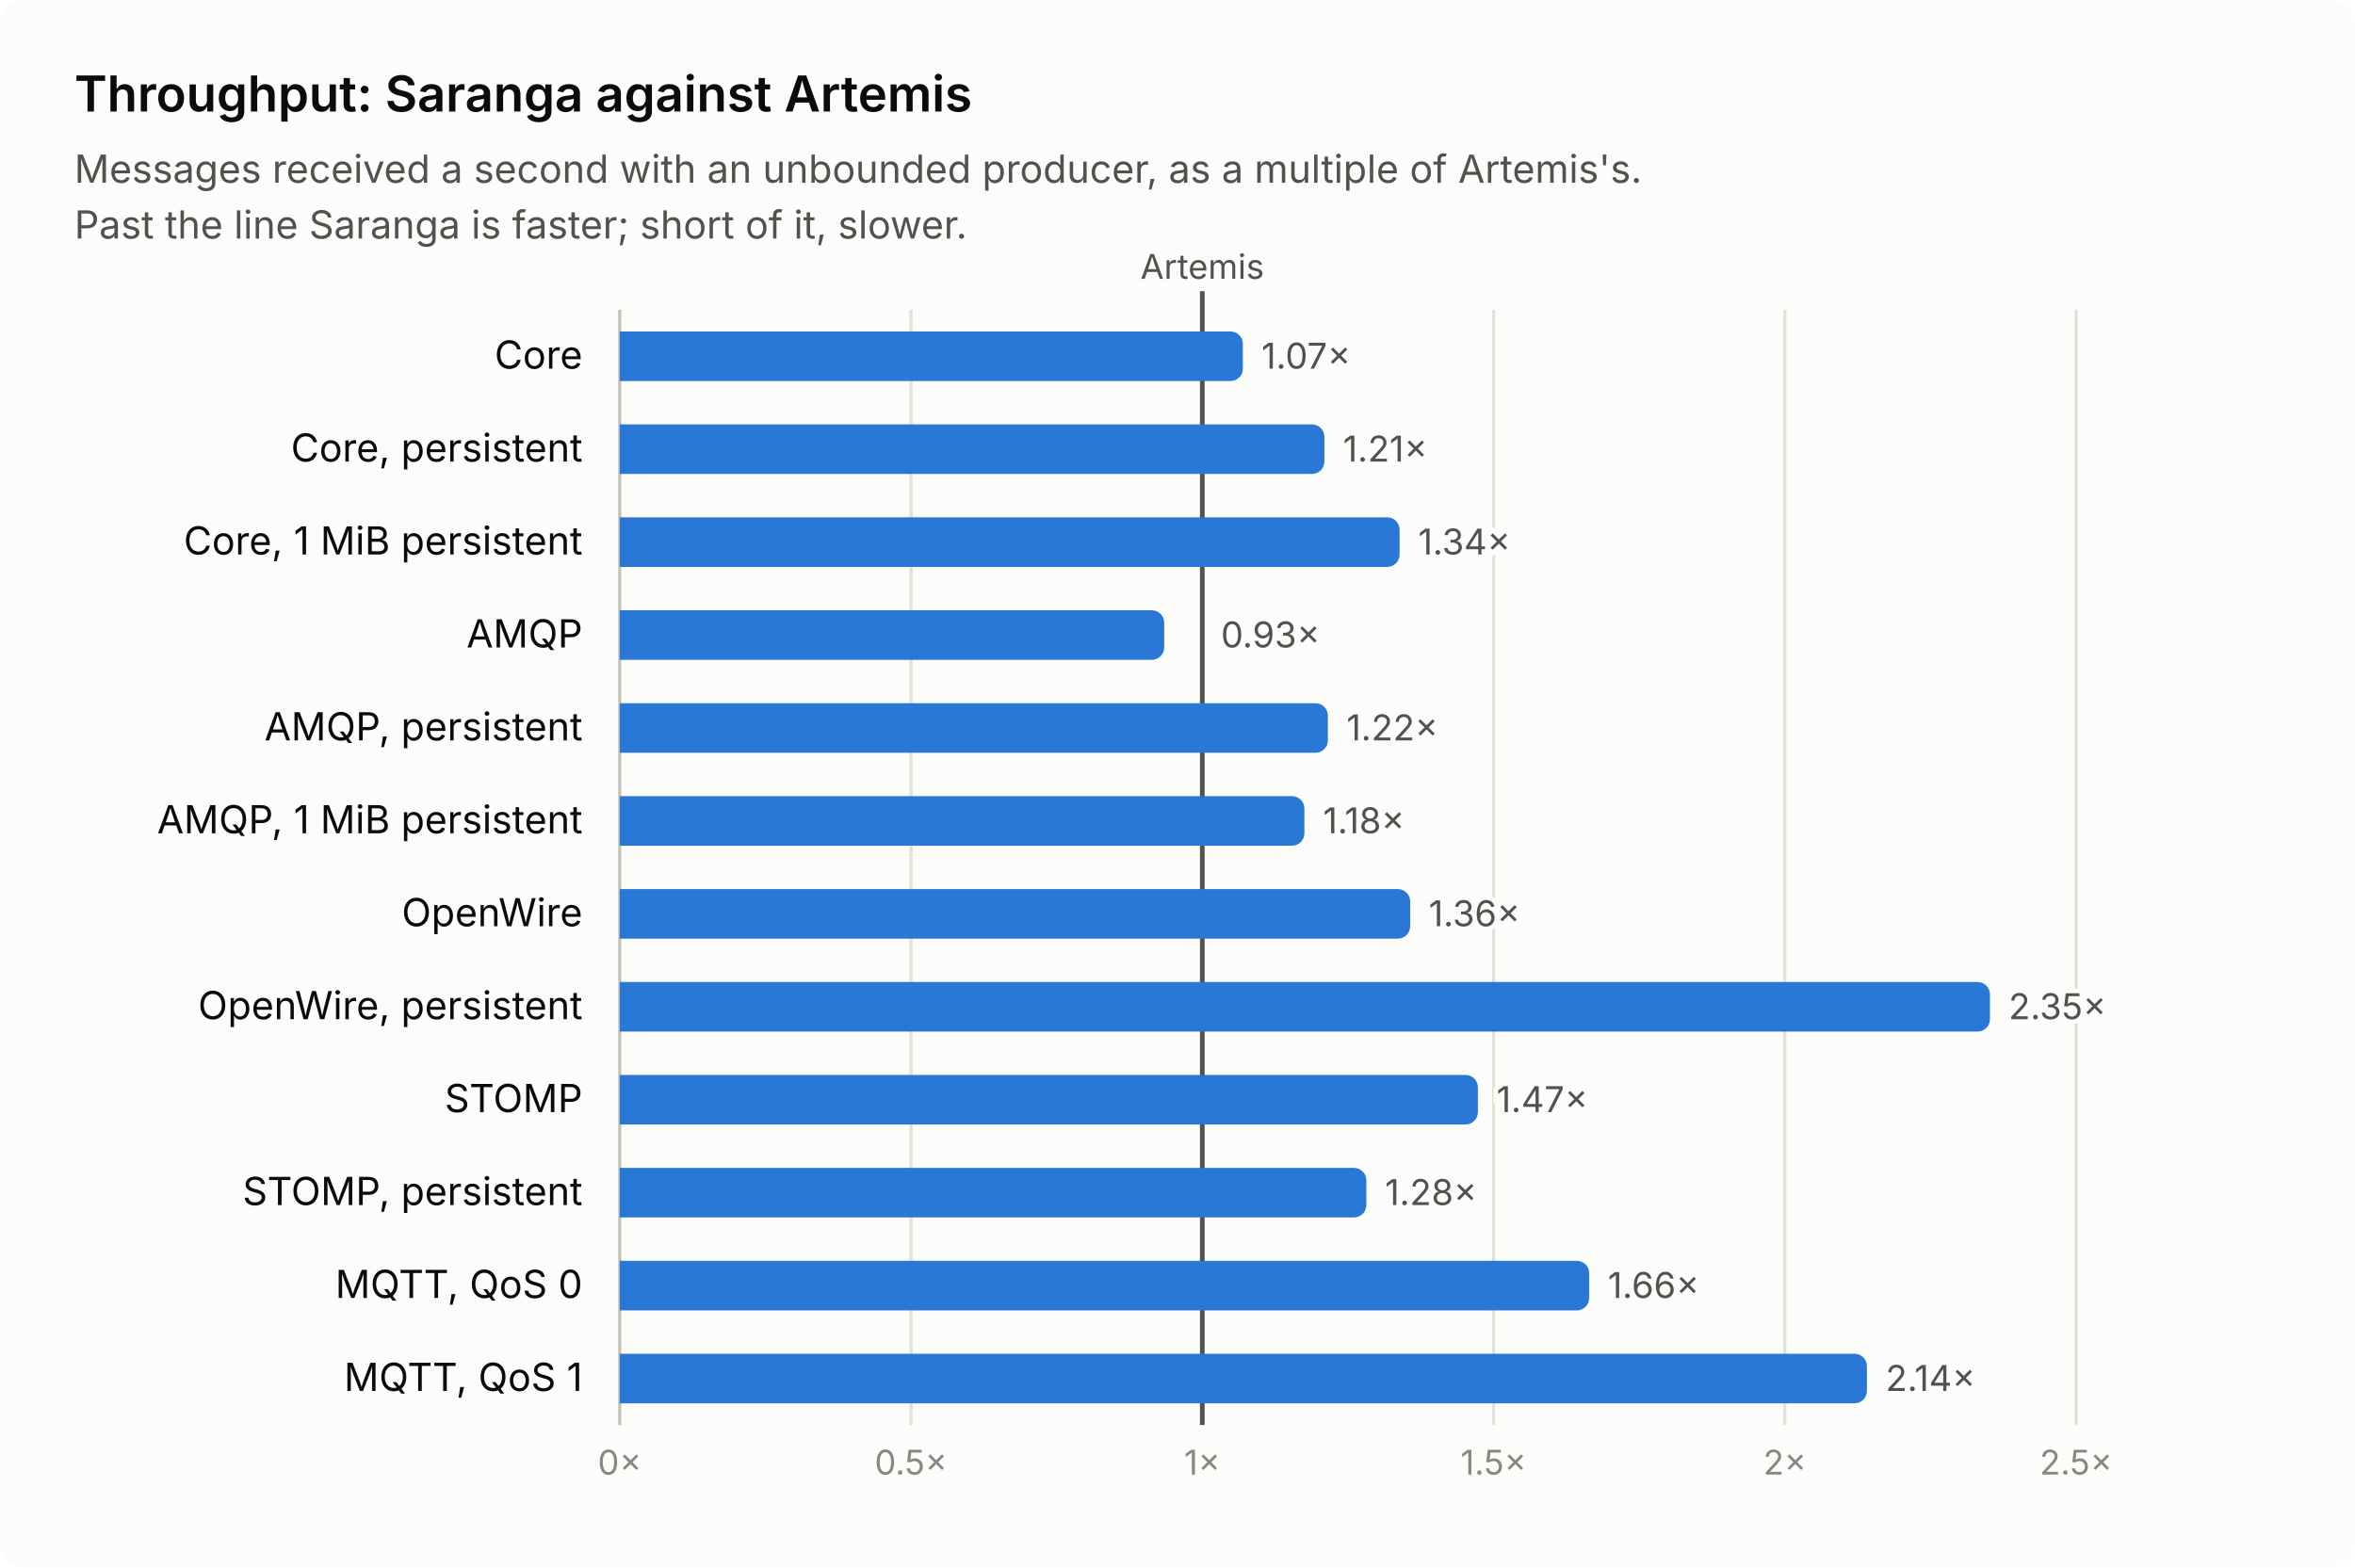
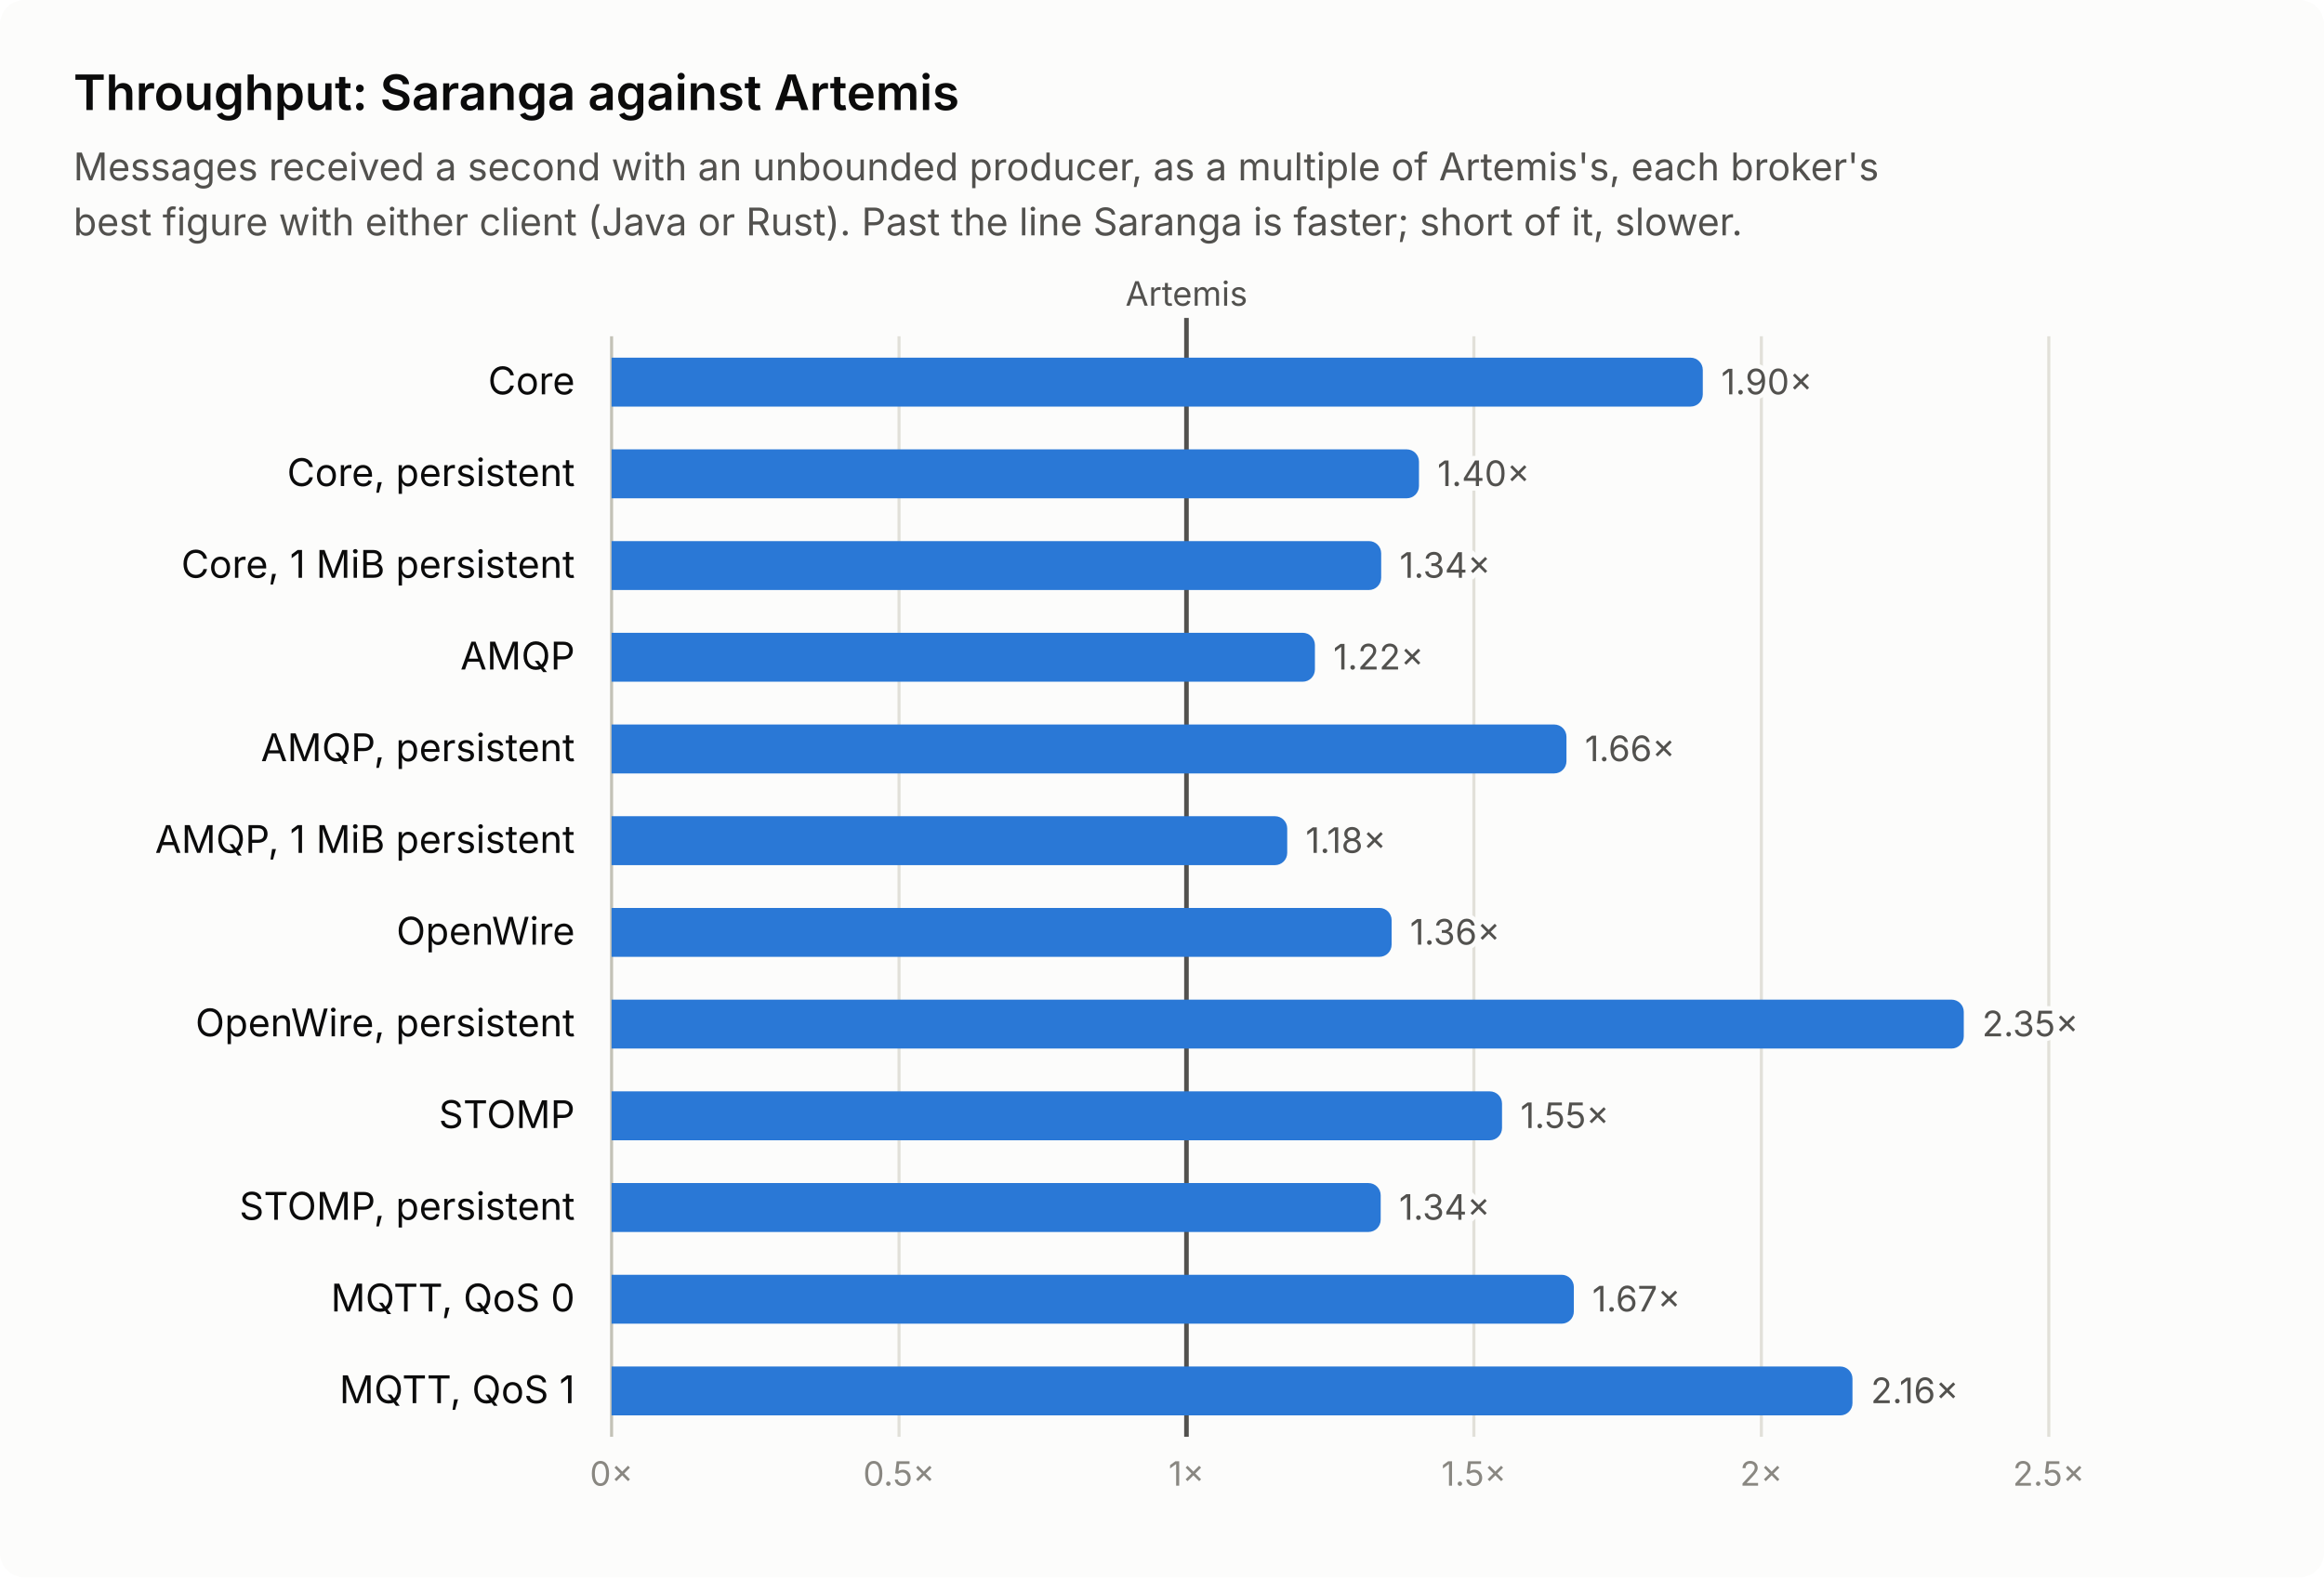
- <svg xmlns="http://www.w3.org/2000/svg" width="760" height="506" viewBox="0 0 760 506" role="img" aria-labelledby="title desc" font-family="system-ui, -apple-system, &quot;Segoe UI&quot;, sans-serif">
-   <rect width="760" height="506" rx="8" fill="#fcfcfb" />
+ <svg xmlns="http://www.w3.org/2000/svg" width="760" height="516" viewBox="0 0 760 516" role="img" aria-labelledby="title desc" font-family="system-ui, -apple-system, &quot;Segoe UI&quot;, sans-serif">
+   <rect width="760" height="516" rx="8" fill="#fcfcfb" />
  <text x="24" y="36" font-size="16" font-weight="600" fill="#0b0b0b">Throughput: Saranga against Artemis</text>
-   <text x="24" y="59" font-size="12.5" fill="#52514e">Messages received a second with an unbounded producer, as a multiple of Artemis's.</text>
-   <text x="24" y="77" font-size="12.5" fill="#52514e">Past the line Saranga is faster; short of it, slower.</text>
-   <line x1="200" x2="200" y1="100" y2="460" stroke="#c3c2b7" stroke-width="1" />
-   <text x="200" y="476" font-size="11" fill="#898781" text-anchor="middle" style="font-variant-numeric: tabular-nums">0×</text>
-   <line x1="294" x2="294" y1="100" y2="460" stroke="#e1e0d9" stroke-width="1" />
-   <text x="294" y="476" font-size="11" fill="#898781" text-anchor="middle" style="font-variant-numeric: tabular-nums">0.5×</text>
-   <line x1="388" x2="388" y1="100" y2="460" stroke="#e1e0d9" stroke-width="1" />
-   <text x="388" y="476" font-size="11" fill="#898781" text-anchor="middle" style="font-variant-numeric: tabular-nums">1×</text>
-   <line x1="482" x2="482" y1="100" y2="460" stroke="#e1e0d9" stroke-width="1" />
-   <text x="482" y="476" font-size="11" fill="#898781" text-anchor="middle" style="font-variant-numeric: tabular-nums">1.5×</text>
-   <line x1="576" x2="576" y1="100" y2="460" stroke="#e1e0d9" stroke-width="1" />
-   <text x="576" y="476" font-size="11" fill="#898781" text-anchor="middle" style="font-variant-numeric: tabular-nums">2×</text>
-   <line x1="670" x2="670" y1="100" y2="460" stroke="#e1e0d9" stroke-width="1" />
-   <text x="670" y="476" font-size="11" fill="#898781" text-anchor="middle" style="font-variant-numeric: tabular-nums">2.5×</text>
-   <line x1="388" x2="388" y1="94" y2="460" stroke="#52514e" stroke-width="1.5" />
-   <text x="388" y="90" font-size="11" fill="#52514e" text-anchor="middle">Artemis</text>
-   <text x="188" y="119" font-size="12.5" fill="#0b0b0b" text-anchor="end">Core</text>
-   <path d="M200 107h197.093a4 4 0 0 1 4 4v8a4 4 0 0 1 -4 4h-197.093z" fill="#2a78d6" />
-   <text x="407.093" y="119" font-size="11.5" fill="#52514e" stroke="#fcfcfb" stroke-width="3" paint-order="stroke" style="font-variant-numeric: tabular-nums">1.07×</text>
-   <text x="188" y="149" font-size="12.5" fill="#0b0b0b" text-anchor="end">Core, persistent</text>
-   <path d="M200 137h223.402a4 4 0 0 1 4 4v8a4 4 0 0 1 -4 4h-223.402z" fill="#2a78d6" />
-   <text x="433.402" y="149" font-size="11.5" fill="#52514e" stroke="#fcfcfb" stroke-width="3" paint-order="stroke" style="font-variant-numeric: tabular-nums">1.21×</text>
-   <text x="188" y="179" font-size="12.5" fill="#0b0b0b" text-anchor="end">Core, 1 MiB persistent</text>
-   <path d="M200 167h247.677a4 4 0 0 1 4 4v8a4 4 0 0 1 -4 4h-247.677z" fill="#2a78d6" />
-   <text x="457.677" y="179" font-size="11.5" fill="#52514e" stroke="#fcfcfb" stroke-width="3" paint-order="stroke" style="font-variant-numeric: tabular-nums">1.34×</text>
-   <text x="188" y="209" font-size="12.5" fill="#0b0b0b" text-anchor="end">AMQP</text>
-   <path d="M200 197h171.716a4 4 0 0 1 4 4v8a4 4 0 0 1 -4 4h-171.716z" fill="#2a78d6" />
-   <text x="394" y="209" font-size="11.5" fill="#52514e" stroke="#fcfcfb" stroke-width="3" paint-order="stroke" style="font-variant-numeric: tabular-nums">0.93×</text>
-   <text x="188" y="239" font-size="12.5" fill="#0b0b0b" text-anchor="end">AMQP, persistent</text>
-   <path d="M200 227h224.534a4 4 0 0 1 4 4v8a4 4 0 0 1 -4 4h-224.534z" fill="#2a78d6" />
-   <text x="434.534" y="239" font-size="11.5" fill="#52514e" stroke="#fcfcfb" stroke-width="3" paint-order="stroke" style="font-variant-numeric: tabular-nums">1.22×</text>
-   <text x="188" y="269" font-size="12.5" fill="#0b0b0b" text-anchor="end">AMQP, 1 MiB persistent</text>
-   <path d="M200 257h216.948a4 4 0 0 1 4 4v8a4 4 0 0 1 -4 4h-216.948z" fill="#2a78d6" />
-   <text x="426.948" y="269" font-size="11.5" fill="#52514e" stroke="#fcfcfb" stroke-width="3" paint-order="stroke" style="font-variant-numeric: tabular-nums">1.18×</text>
-   <text x="188" y="299" font-size="12.5" fill="#0b0b0b" text-anchor="end">OpenWire</text>
-   <path d="M200 287h251.092a4 4 0 0 1 4 4v8a4 4 0 0 1 -4 4h-251.092z" fill="#2a78d6" />
-   <text x="461.092" y="299" font-size="11.5" fill="#52514e" stroke="#fcfcfb" stroke-width="3" paint-order="stroke" style="font-variant-numeric: tabular-nums">1.36×</text>
-   <text x="188" y="329" font-size="12.5" fill="#0b0b0b" text-anchor="end">OpenWire, persistent</text>
-   <path d="M200 317h438.197a4 4 0 0 1 4 4v8a4 4 0 0 1 -4 4h-438.197z" fill="#2a78d6" />
-   <text x="648.197" y="329" font-size="11.5" fill="#52514e" stroke="#fcfcfb" stroke-width="3" paint-order="stroke" style="font-variant-numeric: tabular-nums">2.35×</text>
-   <text x="188" y="359" font-size="12.5" fill="#0b0b0b" text-anchor="end">STOMP</text>
-   <path d="M200 347h272.949a4 4 0 0 1 4 4v8a4 4 0 0 1 -4 4h-272.949z" fill="#2a78d6" />
-   <text x="482.949" y="359" font-size="11.5" fill="#52514e" stroke="#fcfcfb" stroke-width="3" paint-order="stroke" style="font-variant-numeric: tabular-nums">1.47×</text>
-   <text x="188" y="389" font-size="12.5" fill="#0b0b0b" text-anchor="end">STOMP, persistent</text>
-   <path d="M200 377h236.944a4 4 0 0 1 4 4v8a4 4 0 0 1 -4 4h-236.944z" fill="#2a78d6" />
-   <text x="446.944" y="389" font-size="11.5" fill="#52514e" stroke="#fcfcfb" stroke-width="3" paint-order="stroke" style="font-variant-numeric: tabular-nums">1.28×</text>
-   <text x="188" y="419" font-size="12.5" fill="#0b0b0b" text-anchor="end">MQTT, QoS 0</text>
-   <path d="M200 407h308.867a4 4 0 0 1 4 4v8a4 4 0 0 1 -4 4h-308.867z" fill="#2a78d6" />
-   <text x="518.867" y="419" font-size="11.5" fill="#52514e" stroke="#fcfcfb" stroke-width="3" paint-order="stroke" style="font-variant-numeric: tabular-nums">1.66×</text>
-   <text x="188" y="449" font-size="12.5" fill="#0b0b0b" text-anchor="end">MQTT, QoS 1</text>
-   <path d="M200 437h398.491a4 4 0 0 1 4 4v8a4 4 0 0 1 -4 4h-398.491z" fill="#2a78d6" />
-   <text x="608.491" y="449" font-size="11.5" fill="#52514e" stroke="#fcfcfb" stroke-width="3" paint-order="stroke" style="font-variant-numeric: tabular-nums">2.14×</text>
+   <text x="24" y="59" font-size="12.5" fill="#52514e">Messages received a second with an unbounded producer, as a multiple of Artemis's, each broker's</text>
+   <text x="24" y="77" font-size="12.5" fill="#52514e">best figure with either client (Java or Rust). Past the line Saranga is faster; short of it, slower.</text>
+   <line x1="200" x2="200" y1="110" y2="470" stroke="#c3c2b7" stroke-width="1" />
+   <text x="200" y="486" font-size="11" fill="#898781" text-anchor="middle" style="font-variant-numeric: tabular-nums">0×</text>
+   <line x1="294" x2="294" y1="110" y2="470" stroke="#e1e0d9" stroke-width="1" />
+   <text x="294" y="486" font-size="11" fill="#898781" text-anchor="middle" style="font-variant-numeric: tabular-nums">0.5×</text>
+   <line x1="388" x2="388" y1="110" y2="470" stroke="#e1e0d9" stroke-width="1" />
+   <text x="388" y="486" font-size="11" fill="#898781" text-anchor="middle" style="font-variant-numeric: tabular-nums">1×</text>
+   <line x1="482" x2="482" y1="110" y2="470" stroke="#e1e0d9" stroke-width="1" />
+   <text x="482" y="486" font-size="11" fill="#898781" text-anchor="middle" style="font-variant-numeric: tabular-nums">1.5×</text>
+   <line x1="576" x2="576" y1="110" y2="470" stroke="#e1e0d9" stroke-width="1" />
+   <text x="576" y="486" font-size="11" fill="#898781" text-anchor="middle" style="font-variant-numeric: tabular-nums">2×</text>
+   <line x1="670" x2="670" y1="110" y2="470" stroke="#e1e0d9" stroke-width="1" />
+   <text x="670" y="486" font-size="11" fill="#898781" text-anchor="middle" style="font-variant-numeric: tabular-nums">2.5×</text>
+   <line x1="388" x2="388" y1="104" y2="470" stroke="#52514e" stroke-width="1.5" />
+   <text x="388" y="100" font-size="11" fill="#52514e" text-anchor="middle">Artemis</text>
+   <text x="188" y="129" font-size="12.5" fill="#0b0b0b" text-anchor="end">Core</text>
+   <path d="M200 117h352.851a4 4 0 0 1 4 4v8a4 4 0 0 1 -4 4h-352.851z" fill="#2a78d6" />
+   <text x="562.851" y="129" font-size="11.5" fill="#52514e" stroke="#fcfcfb" stroke-width="3" paint-order="stroke" style="font-variant-numeric: tabular-nums">1.90×</text>
+   <text x="188" y="159" font-size="12.5" fill="#0b0b0b" text-anchor="end">Core, persistent</text>
+   <path d="M200 147h260.039a4 4 0 0 1 4 4v8a4 4 0 0 1 -4 4h-260.039z" fill="#2a78d6" />
+   <text x="470.039" y="159" font-size="11.5" fill="#52514e" stroke="#fcfcfb" stroke-width="3" paint-order="stroke" style="font-variant-numeric: tabular-nums">1.40×</text>
+   <text x="188" y="189" font-size="12.5" fill="#0b0b0b" text-anchor="end">Core, 1 MiB persistent</text>
+   <path d="M200 177h247.677a4 4 0 0 1 4 4v8a4 4 0 0 1 -4 4h-247.677z" fill="#2a78d6" />
+   <text x="457.677" y="189" font-size="11.5" fill="#52514e" stroke="#fcfcfb" stroke-width="3" paint-order="stroke" style="font-variant-numeric: tabular-nums">1.34×</text>
+   <text x="188" y="219" font-size="12.5" fill="#0b0b0b" text-anchor="end">AMQP</text>
+   <path d="M200 207h226.007a4 4 0 0 1 4 4v8a4 4 0 0 1 -4 4h-226.007z" fill="#2a78d6" />
+   <text x="436.007" y="219" font-size="11.5" fill="#52514e" stroke="#fcfcfb" stroke-width="3" paint-order="stroke" style="font-variant-numeric: tabular-nums">1.22×</text>
+   <text x="188" y="249" font-size="12.5" fill="#0b0b0b" text-anchor="end">AMQP, persistent</text>
+   <path d="M200 237h308.269a4 4 0 0 1 4 4v8a4 4 0 0 1 -4 4h-308.269z" fill="#2a78d6" />
+   <text x="518.269" y="249" font-size="11.5" fill="#52514e" stroke="#fcfcfb" stroke-width="3" paint-order="stroke" style="font-variant-numeric: tabular-nums">1.66×</text>
+   <text x="188" y="279" font-size="12.5" fill="#0b0b0b" text-anchor="end">AMQP, 1 MiB persistent</text>
+   <path d="M200 267h216.948a4 4 0 0 1 4 4v8a4 4 0 0 1 -4 4h-216.948z" fill="#2a78d6" />
+   <text x="426.948" y="279" font-size="11.5" fill="#52514e" stroke="#fcfcfb" stroke-width="3" paint-order="stroke" style="font-variant-numeric: tabular-nums">1.18×</text>
+   <text x="188" y="309" font-size="12.5" fill="#0b0b0b" text-anchor="end">OpenWire</text>
+   <path d="M200 297h251.092a4 4 0 0 1 4 4v8a4 4 0 0 1 -4 4h-251.092z" fill="#2a78d6" />
+   <text x="461.092" y="309" font-size="11.5" fill="#52514e" stroke="#fcfcfb" stroke-width="3" paint-order="stroke" style="font-variant-numeric: tabular-nums">1.36×</text>
+   <text x="188" y="339" font-size="12.5" fill="#0b0b0b" text-anchor="end">OpenWire, persistent</text>
+   <path d="M200 327h438.197a4 4 0 0 1 4 4v8a4 4 0 0 1 -4 4h-438.197z" fill="#2a78d6" />
+   <text x="648.197" y="339" font-size="11.5" fill="#52514e" stroke="#fcfcfb" stroke-width="3" paint-order="stroke" style="font-variant-numeric: tabular-nums">2.35×</text>
+   <text x="188" y="369" font-size="12.5" fill="#0b0b0b" text-anchor="end">STOMP</text>
+   <path d="M200 357h287.194a4 4 0 0 1 4 4v8a4 4 0 0 1 -4 4h-287.194z" fill="#2a78d6" />
+   <text x="497.194" y="369" font-size="11.5" fill="#52514e" stroke="#fcfcfb" stroke-width="3" paint-order="stroke" style="font-variant-numeric: tabular-nums">1.55×</text>
+   <text x="188" y="399" font-size="12.5" fill="#0b0b0b" text-anchor="end">STOMP, persistent</text>
+   <path d="M200 387h247.517a4 4 0 0 1 4 4v8a4 4 0 0 1 -4 4h-247.517z" fill="#2a78d6" />
+   <text x="457.517" y="399" font-size="11.5" fill="#52514e" stroke="#fcfcfb" stroke-width="3" paint-order="stroke" style="font-variant-numeric: tabular-nums">1.34×</text>
+   <text x="188" y="429" font-size="12.5" fill="#0b0b0b" text-anchor="end">MQTT, QoS 0</text>
+   <path d="M200 417h310.684a4 4 0 0 1 4 4v8a4 4 0 0 1 -4 4h-310.684z" fill="#2a78d6" />
+   <text x="520.684" y="429" font-size="11.5" fill="#52514e" stroke="#fcfcfb" stroke-width="3" paint-order="stroke" style="font-variant-numeric: tabular-nums">1.67×</text>
+   <text x="188" y="459" font-size="12.5" fill="#0b0b0b" text-anchor="end">MQTT, QoS 1</text>
+   <path d="M200 447h401.801a4 4 0 0 1 4 4v8a4 4 0 0 1 -4 4h-401.801z" fill="#2a78d6" />
+   <text x="611.801" y="459" font-size="11.5" fill="#52514e" stroke="#fcfcfb" stroke-width="3" paint-order="stroke" style="font-variant-numeric: tabular-nums">2.16×</text>
</svg>
